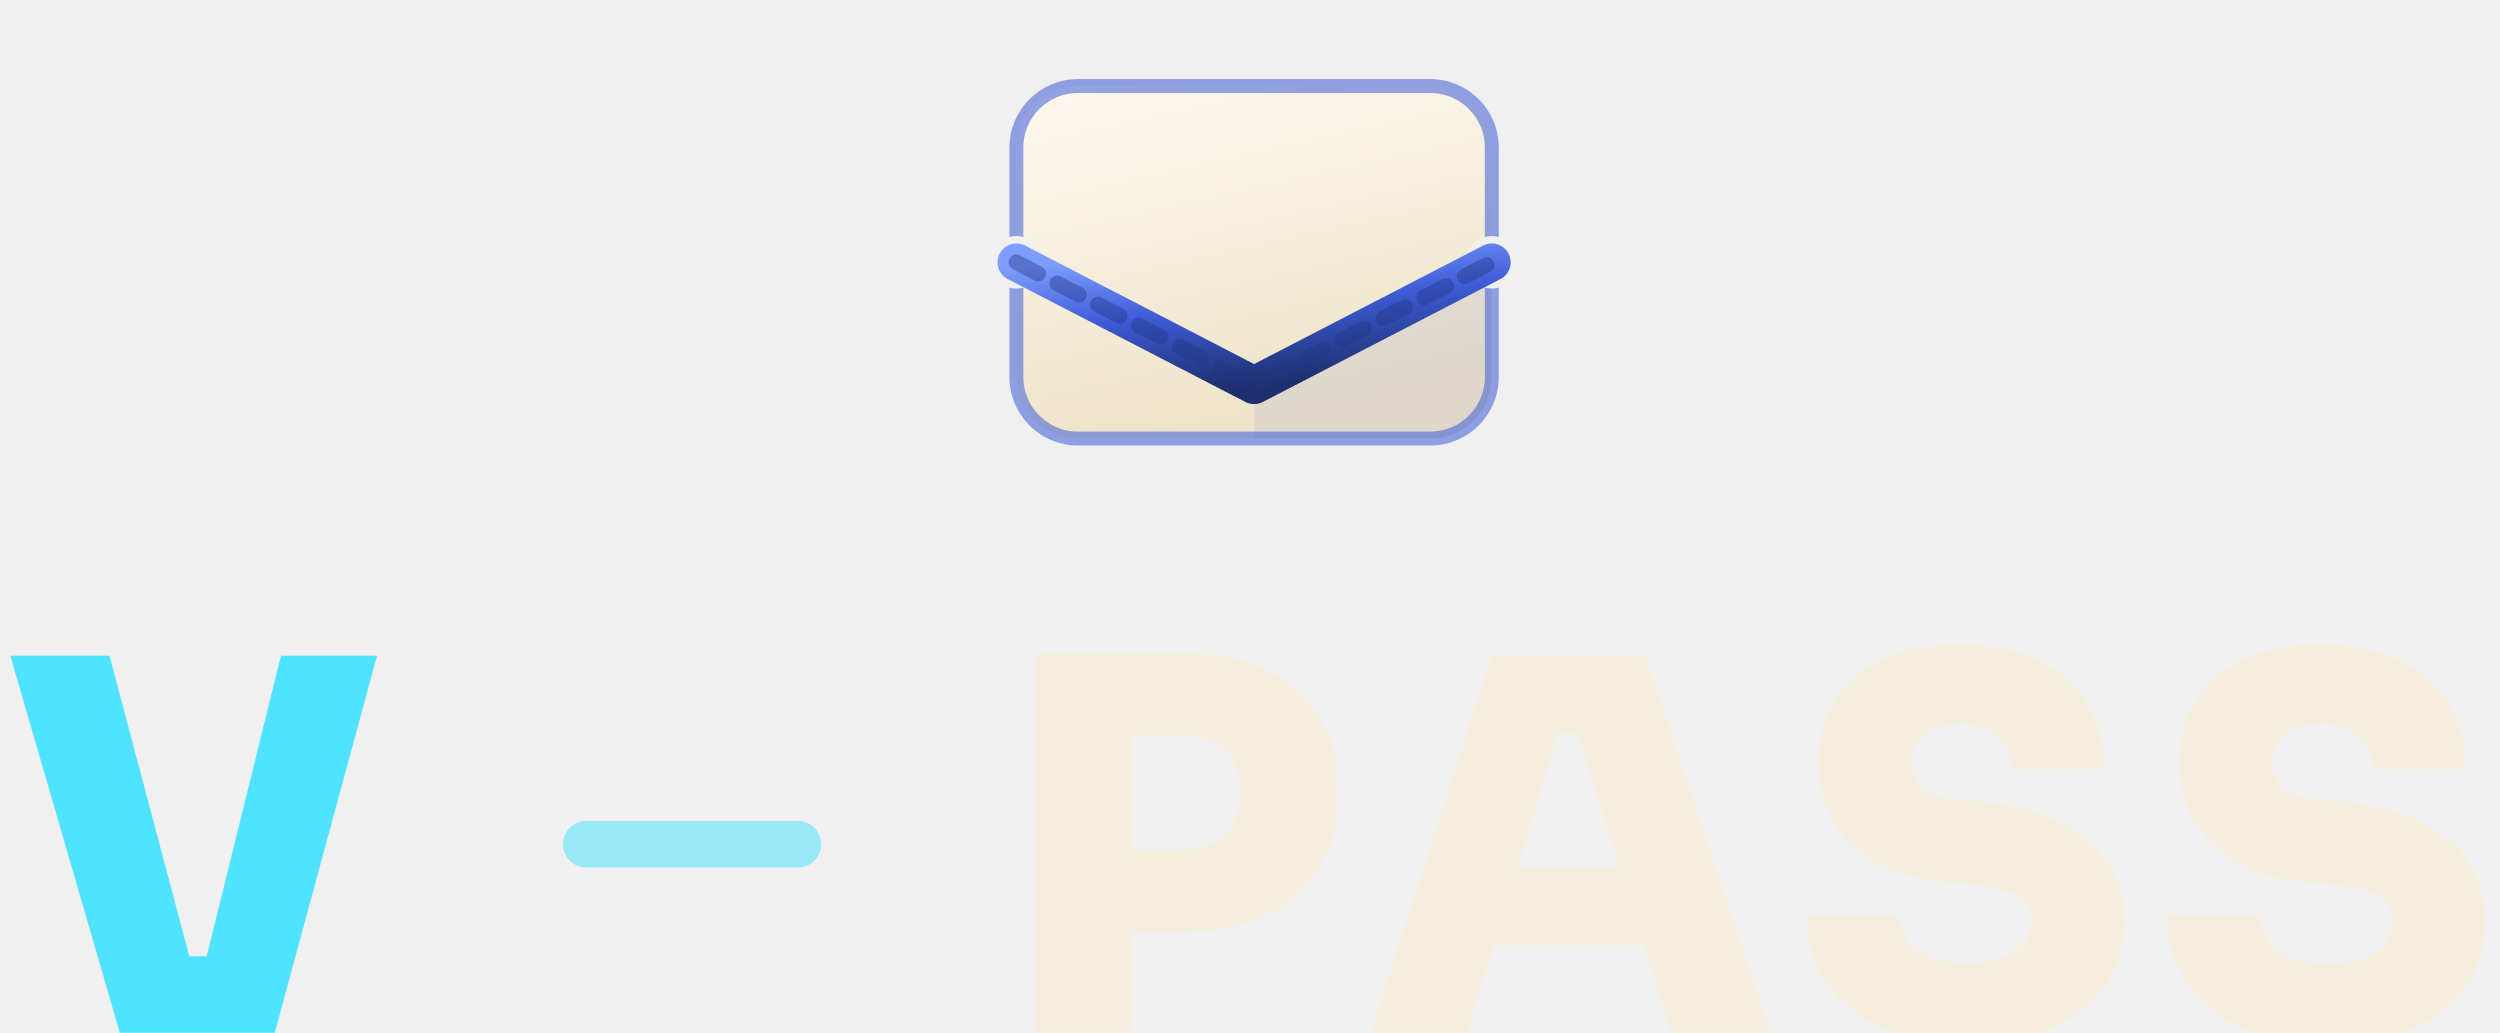
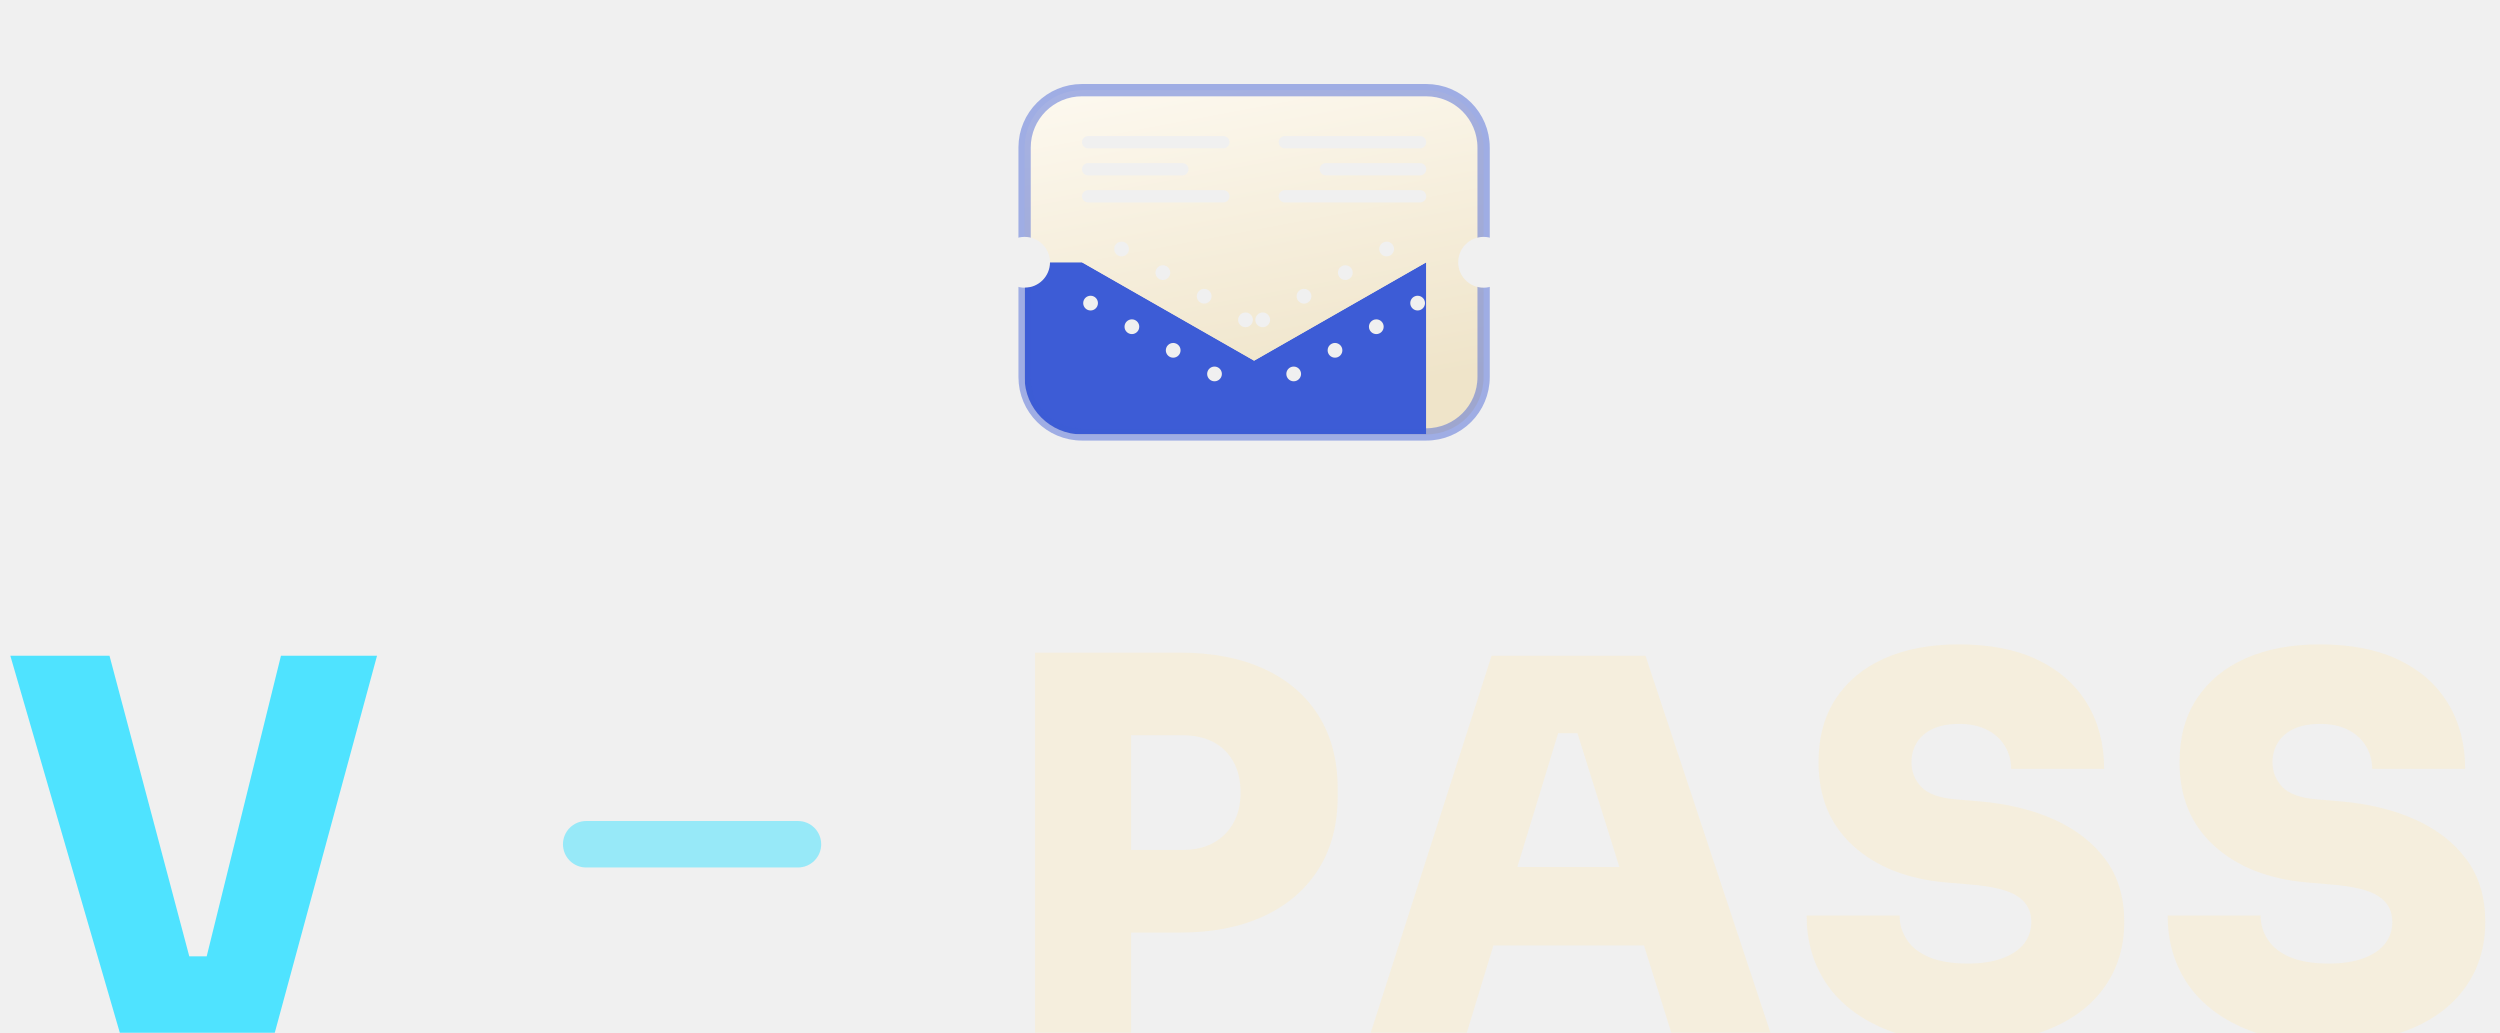
<svg xmlns="http://www.w3.org/2000/svg" viewBox="0 0 305 126" width="305" height="126" role="img" aria-label="V-Pass">
  <g transform="translate(121 0)">
    <defs>
-       <linearGradient id="lk-paper" x1="0" y1="0" x2="0.3" y2="1">
+       <linearGradient id="lk-paper" x1="0" y1="0" x2="0.25" y2="1">
        <stop offset="0" stop-color="#fdf9f0" />
        <stop offset="1" stop-color="#efe4c9" />
      </linearGradient>
-       <linearGradient id="lk-v" x1="0.1" y1="0" x2="0.5" y2="1">
-         <stop offset="0" stop-color="#7d9dff" />
-         <stop offset="0.45" stop-color="#3d5cd6" />
-         <stop offset="1" stop-color="#1d2f6e" />
-       </linearGradient>
      <mask id="lk-m" maskUnits="userSpaceOnUse" x="0" y="0" width="64" height="64">
        <rect width="64" height="64" fill="#fff" />
-         <circle cx="3" cy="32" r="3.2" fill="#000" />
-         <circle cx="61" cy="32" r="3.2" fill="#000" />
+         <g fill="#000">
+           <circle cx="4" cy="32" r="3.1" />
+           <circle cx="60" cy="32" r="3.1" />
+           <path d="M11 32 L32 44 L53 32" fill="none" stroke-width="5.4" stroke-linecap="round" stroke-linejoin="round" />
+           <rect x="11" y="16.6" width="18" height="1.5" rx="0.75" />
+           <rect x="35" y="16.6" width="18" height="1.5" rx="0.75" />
+           <rect x="11" y="19.9" width="13" height="1.5" rx="0.75" />
+           <rect x="40" y="19.9" width="13" height="1.5" rx="0.75" />
+           <rect x="11" y="23.2" width="18" height="1.5" rx="0.75" />
+           <rect x="35" y="23.2" width="18" height="1.5" rx="0.75" />
+           <circle cx="12.05" cy="36.98" r="0.9" />
+           <circle cx="15.83" cy="30.38" r="0.9" />
+           <circle cx="17.09" cy="39.86" r="0.9" />
+           <circle cx="20.87" cy="33.26" r="0.9" />
+           <circle cx="22.13" cy="42.74" r="0.9" />
+           <circle cx="25.91" cy="36.14" r="0.9" />
+           <circle cx="27.17" cy="45.62" r="0.9" />
+           <circle cx="30.95" cy="39.02" r="0.9" />
+           <circle cx="36.83" cy="45.62" r="0.9" />
+           <circle cx="33.05" cy="39.02" r="0.9" />
+           <circle cx="41.87" cy="42.74" r="0.9" />
+           <circle cx="38.09" cy="36.14" r="0.9" />
+           <circle cx="46.91" cy="39.86" r="0.9" />
+           <circle cx="43.13" cy="33.26" r="0.9" />
+           <circle cx="51.95" cy="36.98" r="0.9" />
+           <circle cx="48.17" cy="30.38" r="0.9" />
+         </g>
      </mask>
-       <clipPath id="lk-stub">
-         <path d="M32 47 L61 32 L61 53.5 L32 53.5 Z" />
+       <clipPath id="lk-talon">
+         <path d="M11 32 L32 44 L53 32 V53 H4 V32 Z" />
      </clipPath>
    </defs>
-     <rect x="3" y="10.5" width="58" height="43" rx="7.5" fill="url(#lk-paper)" mask="url(#lk-m)" />
-     <rect x="3" y="10.5" width="58" height="43" rx="7.5" fill="#3d5cd6" fill-opacity="0.1" mask="url(#lk-m)" clip-path="url(#lk-stub)" />
-     <rect x="3" y="10.5" width="58" height="43" rx="7.5" fill="none" stroke="#3d5cd6" stroke-opacity="0.55" stroke-width="1.7" mask="url(#lk-m)" />
-     <path d="M3 32 L32 47 L61 32" fill="none" stroke-linecap="round" stroke-linejoin="round" stroke="url(#lk-v)" stroke-width="4.6" />
-     <path d="M3 32 L32 47 L61 32" fill="none" stroke-linecap="round" stroke-linejoin="round" stroke="#22357f" stroke-opacity="0.4" stroke-width="1.9" stroke-dasharray="3 2.6" />
+     <rect x="4" y="11" width="56" height="42" rx="7" fill="url(#lk-paper)" mask="url(#lk-m)" />
+     <rect x="4" y="11" width="56" height="42" rx="7" fill="#3d5cd6" clip-path="url(#lk-talon)" mask="url(#lk-m)" />
+     <rect x="4" y="11" width="56" height="42" rx="7" fill="none" stroke="#3d5cd6" stroke-opacity="0.45" stroke-width="1.5" mask="url(#lk-m)" />
  </g>
  <g transform="translate(0 80) scale(0.06301)">
    <path d="M232 730 20 0H212L371 599L336 582H432L396 599L544 0H730L532 730Z" fill="#4fe3ff" />
    <path d="M2170 536V376H2290Q2324 376 2349 362.5Q2374 349 2388 324Q2402 299 2402 265Q2402 230 2388 205Q2374 180 2349 167Q2324 154 2290 154H2170V-6H2285Q2379 -6 2447.5 25.5Q2516 57 2553 116Q2590 175 2590 257V273Q2590 354 2553 413Q2516 472 2447.5 504Q2379 536 2285 536ZM2004 730V-6H2190V730Z" fill="#f5eedd" />
    <path d="M2654 730 2888 0H3186L3428 730H3236L3048 130L3101 150H2969L3023 130L2840 730ZM2845 561 2901 409H3178L3234 561Z" fill="#f5eedd" />
    <path d="M3810 750Q3708 750 3638.5 718Q3569 686 3533.5 630.5Q3498 575 3498 503H3678Q3678 529 3692.5 550.5Q3707 572 3736 584Q3765 596 3810 596Q3849 596 3876.5 586Q3904 576 3918.5 558Q3933 540 3933 515Q3933 483 3906 465.5Q3879 448 3815 443L3768 439Q3655 429 3588 368Q3521 307 3521 206Q3521 134 3554.5 83Q3588 32 3649 5Q3710 -22 3793 -22Q3883 -22 3945.5 8Q4008 38 4041 92.5Q4074 147 4074 219H3894Q3894 195 3882 175Q3870 155 3847.5 143.5Q3825 132 3793 132Q3763 132 3742.5 141.5Q3722 151 3711.5 168Q3701 185 3701 206Q3701 234 3720 254Q3739 274 3786 278L3833 282Q3915 289 3978 317.5Q4041 346 4077 395Q4113 444 4113 515Q4113 586 4076.5 639Q4040 692 3972.5 721Q3905 750 3810 750Z" fill="#f5eedd" />
    <path d="M4509 750Q4407 750 4337.5 718Q4268 686 4232.5 630.5Q4197 575 4197 503H4377Q4377 529 4391.5 550.5Q4406 572 4435 584Q4464 596 4509 596Q4548 596 4575.5 586Q4603 576 4617.5 558Q4632 540 4632 515Q4632 483 4605 465.5Q4578 448 4514 443L4467 439Q4354 429 4287 368Q4220 307 4220 206Q4220 134 4253.5 83Q4287 32 4348 5Q4409 -22 4492 -22Q4582 -22 4644.5 8Q4707 38 4740 92.5Q4773 147 4773 219H4593Q4593 195 4581 175Q4569 155 4546.5 143.5Q4524 132 4492 132Q4462 132 4441.5 141.5Q4421 151 4410.5 168Q4400 185 4400 206Q4400 234 4419 254Q4438 274 4485 278L4532 282Q4614 289 4677 317.5Q4740 346 4776 395Q4812 444 4812 515Q4812 586 4775.5 639Q4739 692 4671.5 721Q4604 750 4509 750Z" fill="#f5eedd" />
    <rect x="1090" y="320" width="500" height="90" rx="45" fill="#4fe3ff" opacity="0.55" />
  </g>
</svg>
